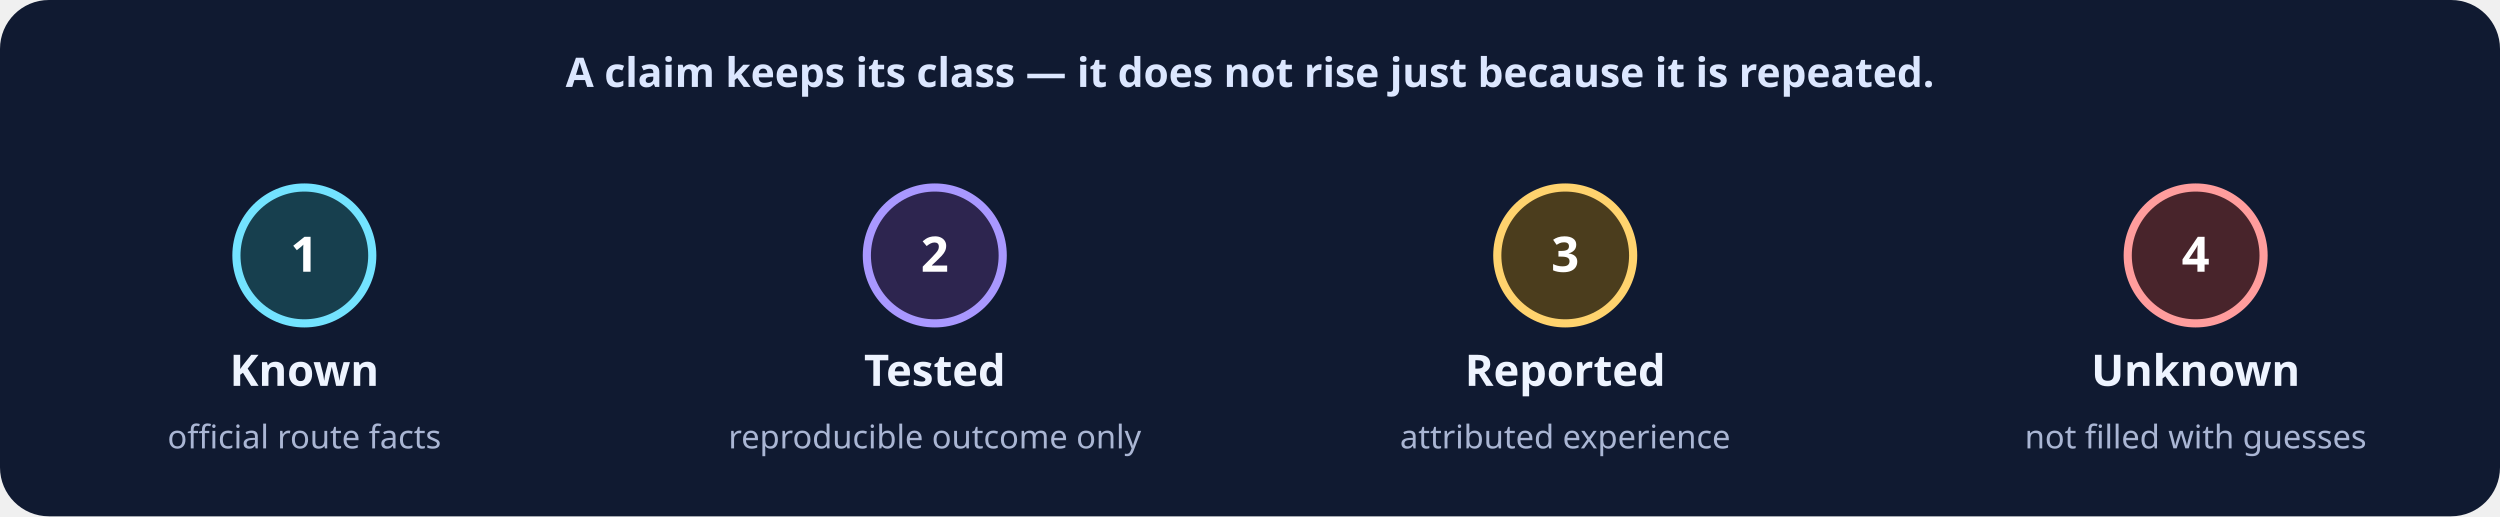
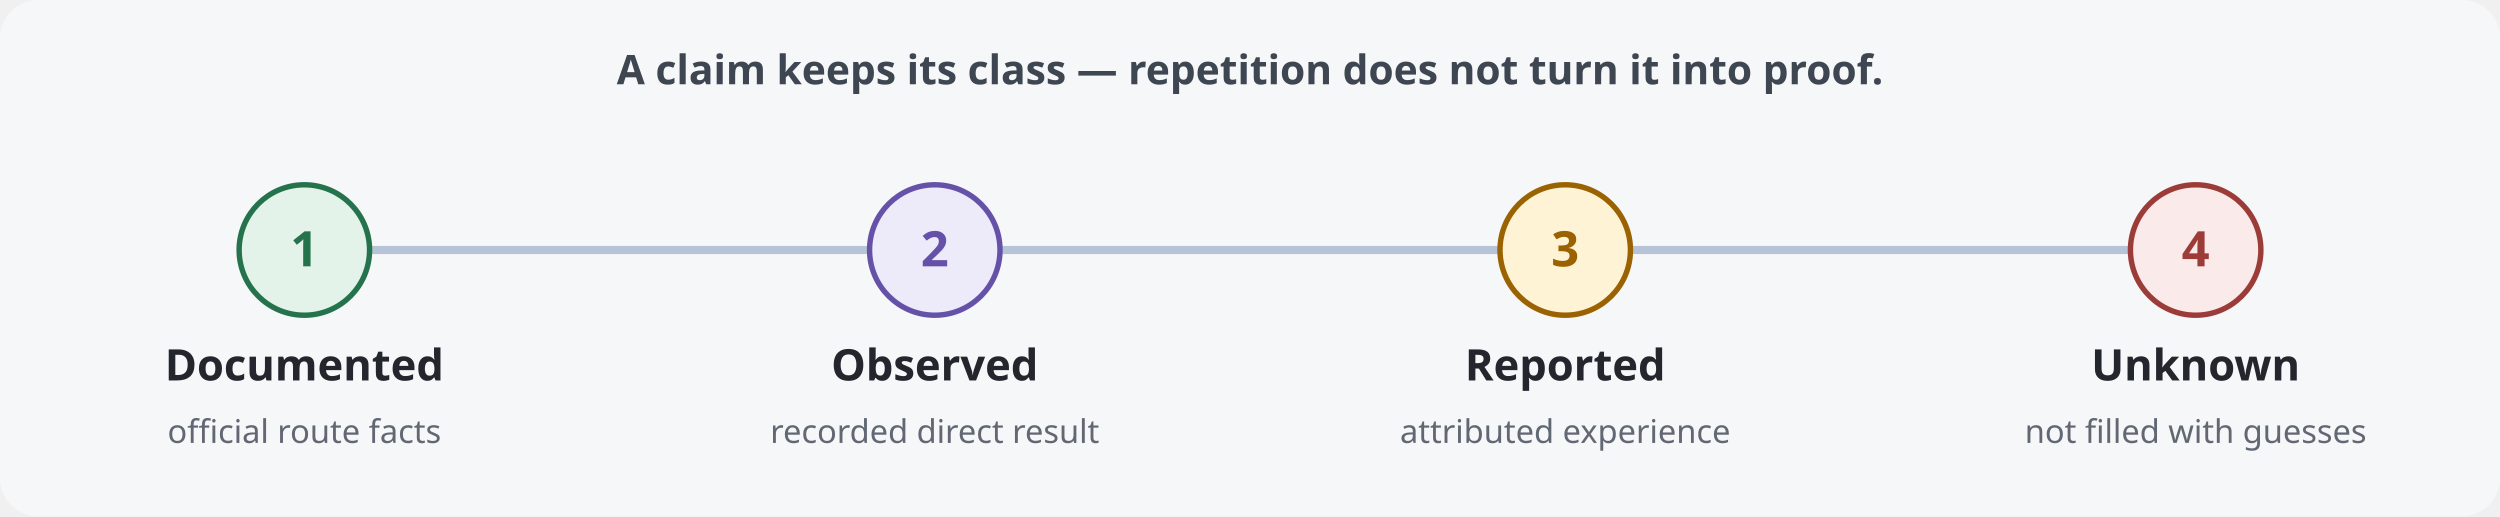
<svg xmlns="http://www.w3.org/2000/svg" viewBox="0 0 920 190" role="img" aria-labelledby="title desc">
-   <defs>
-     <linearGradient id="g" x1="0" x2="1">
-       <stop stop-color="#73e3ff" />
-       <stop offset="1" stop-color="#a998ff" />
-     </linearGradient>
-   </defs>
-   <rect width="920" height="190" rx="18" fill="#101a31" />
-   <path d="M112 94H808" stroke="url(#g)" stroke-width="4" />
+   <rect width="920" height="190" rx="14" fill="#f6f7f8" />
+   <path d="M112 92H808" stroke="#b7c4d7" stroke-width="3" />
  <g font-family="system-ui,sans-serif">
+     <text x="460" y="31" text-anchor="middle" fill="#3e4652" font-size="15" font-weight="700">A claim keeps its class — repetition does not turn it into proof.</text>
    <g>
-       <circle cx="112" cy="94" r="25" fill="#173f4e" stroke="#73e3ff" stroke-width="3" />
-       <text x="112" y="100" text-anchor="middle" fill="#fff" font-size="18" font-weight="700">1</text>
-       <text x="112" y="142" text-anchor="middle" fill="#eef4ff" font-size="16" font-weight="700">Known</text>
-       <text x="112" y="165" text-anchor="middle" fill="#aab6d4" font-size="12">official route facts</text>
+       <circle cx="112" cy="92" r="24" fill="#e4f3ea" stroke="#25734d" stroke-width="2" />
+       <text x="112" y="98" text-anchor="middle" fill="#25734d" font-size="18" font-weight="700">1</text>
+       <text x="112" y="140" text-anchor="middle" fill="#23262d" font-size="16" font-weight="700">Documented</text>
+       <text x="112" y="163" text-anchor="middle" fill="#616874" font-size="12">official route facts</text>
    </g>
    <g>
-       <circle cx="344" cy="94" r="25" fill="#2d254f" stroke="#a998ff" stroke-width="3" />
-       <text x="344" y="100" text-anchor="middle" fill="#fff" font-size="18" font-weight="700">2</text>
-       <text x="344" y="142" text-anchor="middle" fill="#eef4ff" font-size="16" font-weight="700">Tested</text>
-       <text x="344" y="165" text-anchor="middle" fill="#aab6d4" font-size="12">reproducible outcome only</text>
+       <circle cx="344" cy="92" r="24" fill="#edeafa" stroke="#6552a8" stroke-width="2" />
+       <text x="344" y="98" text-anchor="middle" fill="#6552a8" font-size="18" font-weight="700">2</text>
+       <text x="344" y="140" text-anchor="middle" fill="#23262d" font-size="16" font-weight="700">Observed</text>
+       <text x="344" y="163" text-anchor="middle" fill="#616874" font-size="12">recorded direct result</text>
    </g>
    <g>
-       <circle cx="576" cy="94" r="25" fill="#4b3d1d" stroke="#ffd36e" stroke-width="3" />
-       <text x="576" y="100" text-anchor="middle" fill="#fff" font-size="18" font-weight="700">3</text>
-       <text x="576" y="142" text-anchor="middle" fill="#eef4ff" font-size="16" font-weight="700">Reported</text>
-       <text x="576" y="165" text-anchor="middle" fill="#aab6d4" font-size="12">attributed experience</text>
+       <circle cx="576" cy="92" r="24" fill="#fff3d6" stroke="#9a6200" stroke-width="2" />
+       <text x="576" y="98" text-anchor="middle" fill="#9a6200" font-size="18" font-weight="700">3</text>
+       <text x="576" y="140" text-anchor="middle" fill="#23262d" font-size="16" font-weight="700">Reported</text>
+       <text x="576" y="163" text-anchor="middle" fill="#616874" font-size="12">attributed experience</text>
    </g>
    <g>
-       <circle cx="808" cy="94" r="25" fill="#48242b" stroke="#ff9d9d" stroke-width="3" />
-       <text x="808" y="100" text-anchor="middle" fill="#fff" font-size="18" font-weight="700">4</text>
-       <text x="808" y="142" text-anchor="middle" fill="#eef4ff" font-size="16" font-weight="700">Unknown</text>
-       <text x="808" y="165" text-anchor="middle" fill="#aab6d4" font-size="12">not filled with guesses</text>
+       <circle cx="808" cy="92" r="24" fill="#fbeaea" stroke="#9c3c39" stroke-width="2" />
+       <text x="808" y="98" text-anchor="middle" fill="#9c3c39" font-size="18" font-weight="700">4</text>
+       <text x="808" y="140" text-anchor="middle" fill="#23262d" font-size="16" font-weight="700">Unknown</text>
+       <text x="808" y="163" text-anchor="middle" fill="#616874" font-size="12">not filled with guesses</text>
    </g>
-     <text x="460" y="32" text-anchor="middle" fill="#dce7ff" font-size="15" font-weight="700">A claim keeps its class — it does not rise just because it is repeated.</text>
  </g>
</svg>
